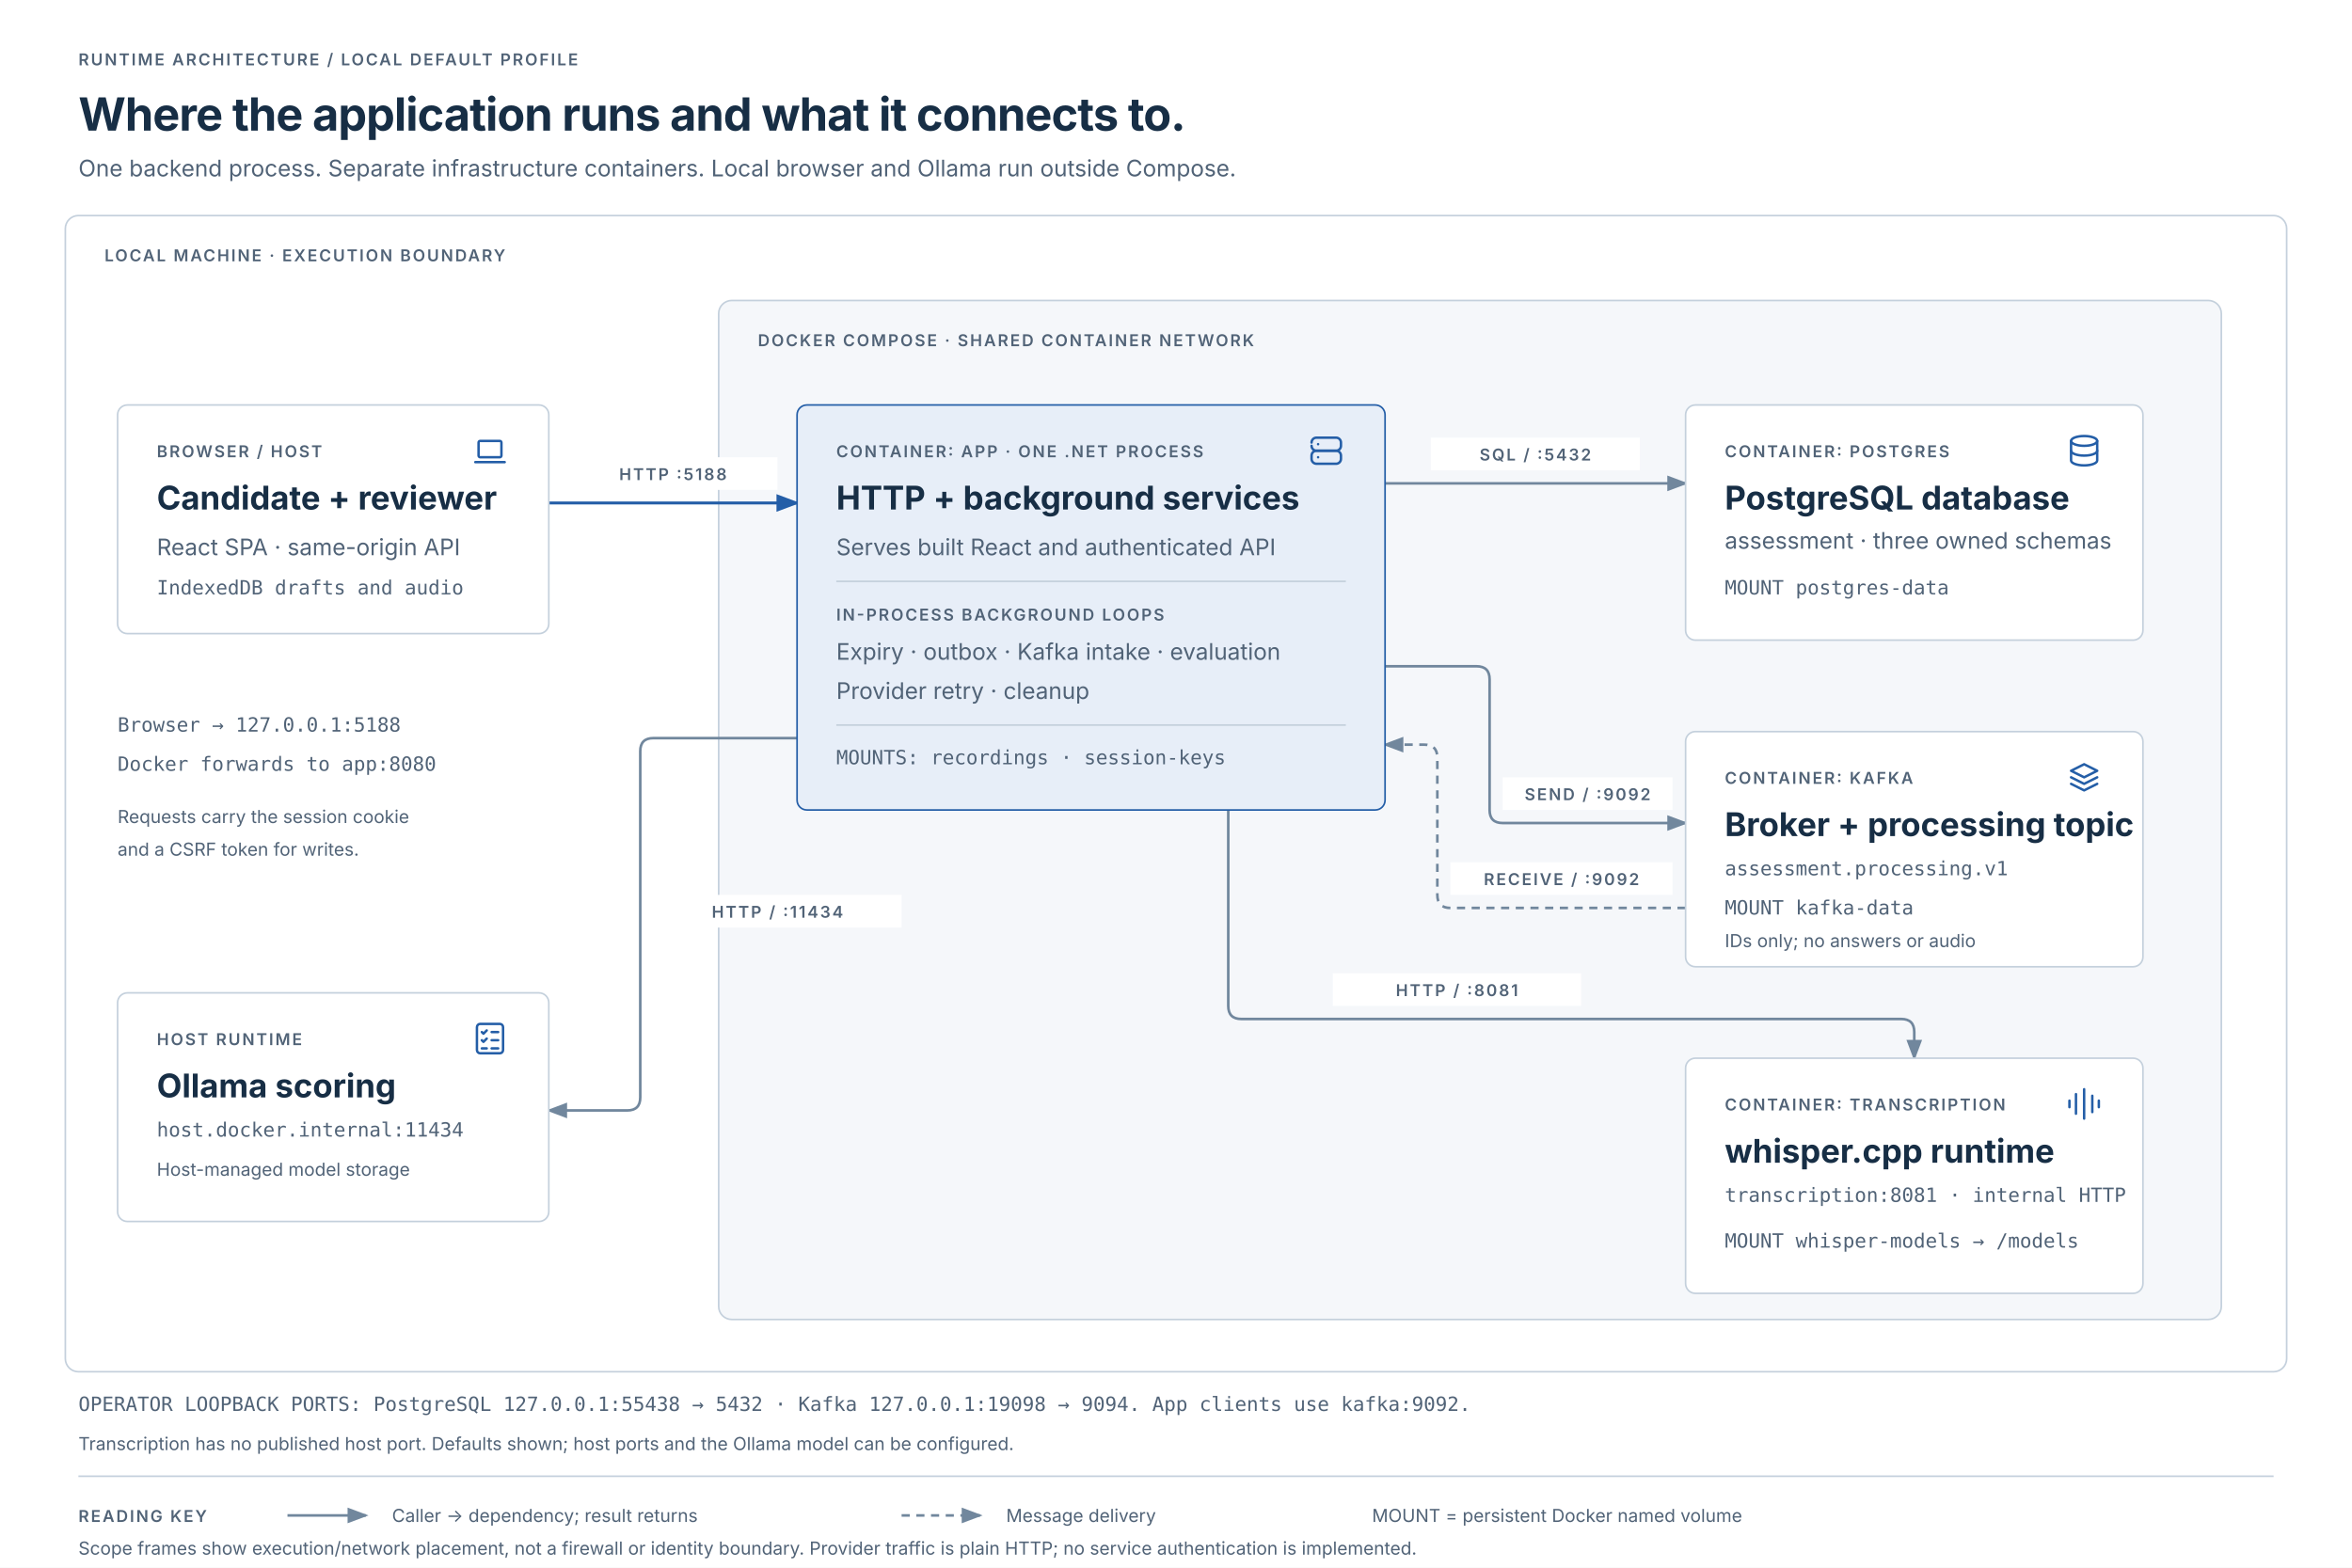
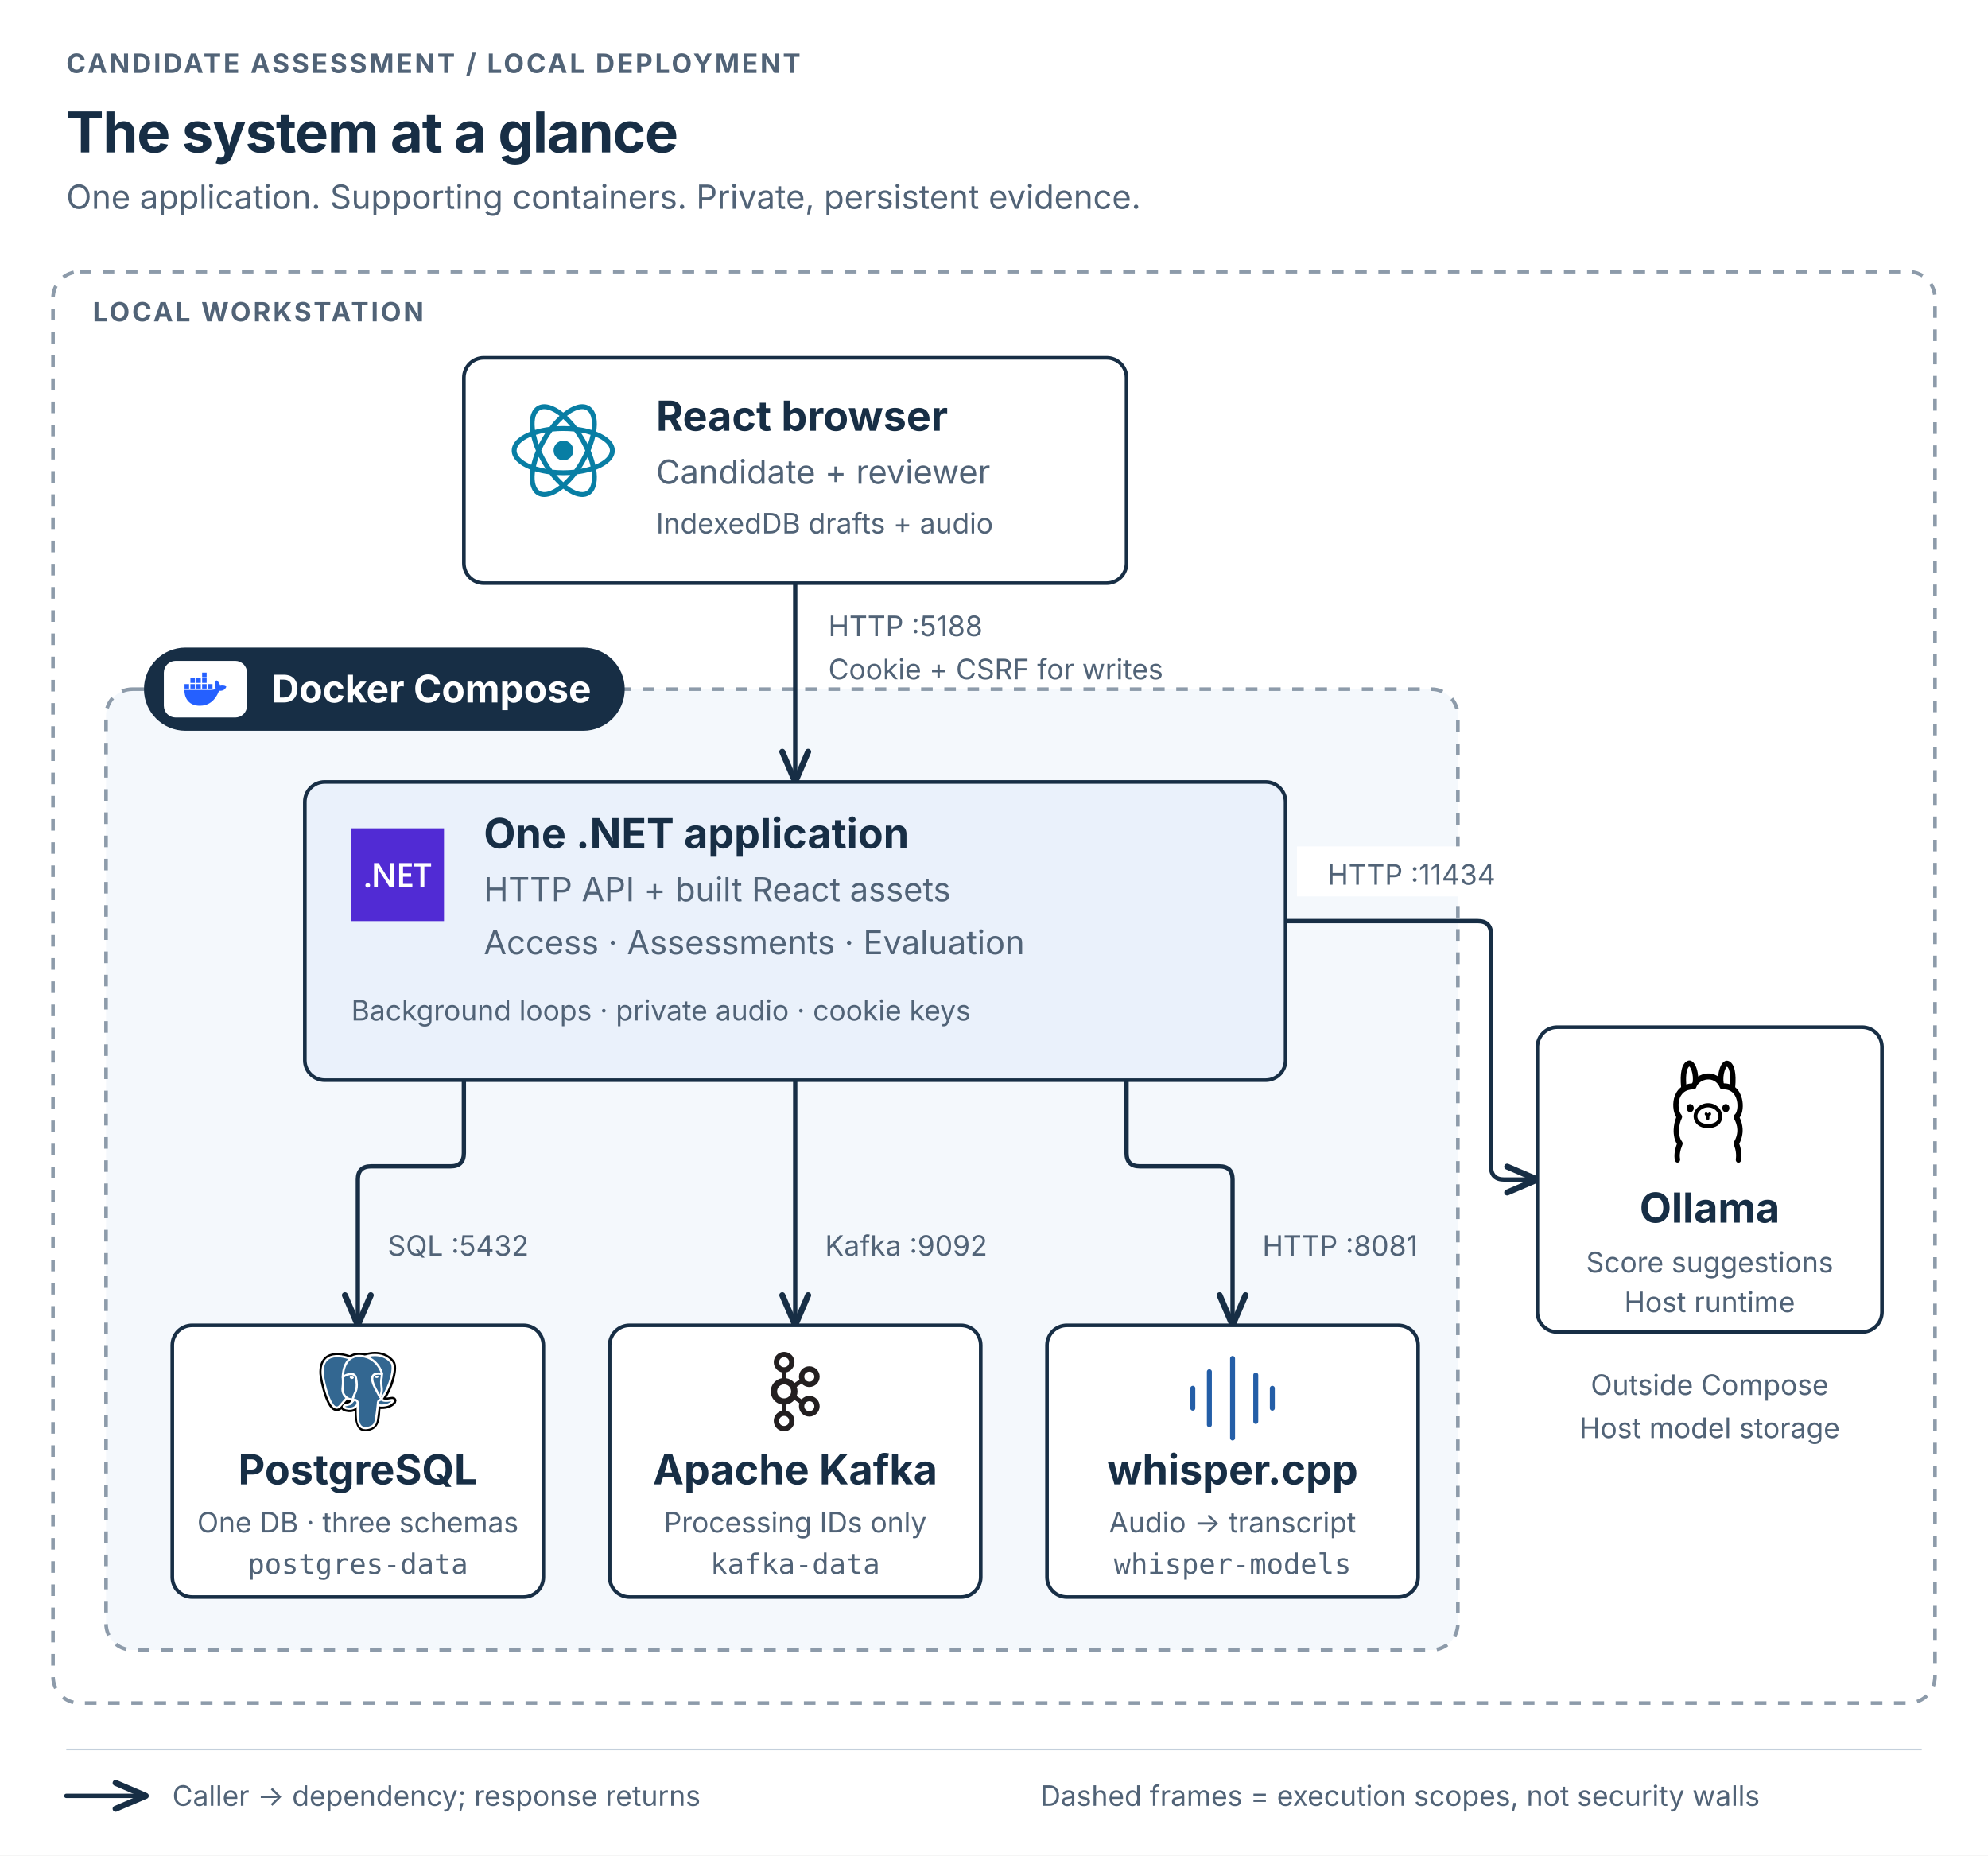
- <svg xmlns="http://www.w3.org/2000/svg" viewBox="0 0 1440 960" role="img" aria-labelledby="system-architecture-title system-architecture-desc">
+ <svg xmlns="http://www.w3.org/2000/svg" viewBox="0 0 1200 1120" role="img" aria-labelledby="system-architecture-title system-architecture-desc">
  <defs>
-     <style>
- text { font-family: -apple-system, BlinkMacSystemFont, "Segoe UI", sans-serif; fill: #172e45; }
- .title { font-size: 28px; font-weight: 650; letter-spacing: -0.5px; }
- .name { font-size: 20px; font-weight: 650; }
- .body { font-size: 14px; fill: #516377; }
- .small { font-size: 11px; fill: #516377; }
- .tag { font-size: 10px; font-weight: 600; letter-spacing: 1.1px; fill: #516377; }
- .route { fill: none; stroke: #71879d; stroke-width: 1.6; }
- .primary-route { fill: none; stroke: #245ea7; stroke-width: 1.8; }
- .async-route { fill: none; stroke: #71879d; stroke-width: 1.6; stroke-dasharray: 5 4; }
- .mono { font-family: ui-monospace, SFMono-Regular, Consolas, monospace; font-size: 12px; fill: #516377; }
- </style>
-     <marker id="arrow" markerWidth="8" markerHeight="6" refX="7" refY="3" orient="auto">
-       <path d="M0 0L8 3L0 6Z" fill="#71879d" />
+     <style>text{font-family:-apple-system,BlinkMacSystemFont,"Segoe UI",sans-serif;fill:#172e45}.title{font-size:34px;font-weight:750;letter-spacing:-.6px}.name{font-size:25px;font-weight:700}.body{font-size:20px;fill:#516377}.small{font-size:17px;fill:#516377}.tag{font-size:16px;font-weight:700;letter-spacing:1.4px;fill:#516377}.group-light{font-size:23px;font-weight:700;fill:white}.route{fill:none;stroke:#172e45;stroke-width:2.6;stroke-linecap:round;stroke-linejoin:round}.async{fill:none;stroke:#245ea7;stroke-width:2.6;stroke-linecap:round;stroke-linejoin:round;stroke-dasharray:7 5}.dependency{fill:none;stroke:#245ea7;stroke-width:2.6;stroke-linecap:round;stroke-linejoin:round}.mono{font-family:ui-monospace,SFMono-Regular,Consolas,monospace;font-size:17px;fill:#516377}</style>
+     <marker id="arrow" markerWidth="10" markerHeight="8" refX="8" refY="4" orient="auto">
+       <path d="M1 1L8 4L1 7" fill="none" stroke="#172e45" stroke-width="1.4" stroke-linecap="round" stroke-linejoin="round" />
    </marker>
-     <marker id="arrow-accent" markerWidth="8" markerHeight="6" refX="7" refY="3" orient="auto">
-       <path d="M0 0L8 3L0 6Z" fill="#245ea7" />
-     </marker>
-     <marker id="arrow-link" markerWidth="8" markerHeight="6" refX="7" refY="3" orient="auto">
-       <path d="M0 0L8 3L0 6Z" fill="#245ea7" />
-     </marker>
+     <symbol id="vendor-react" viewBox="0 0 569 512">
+       <g id="react-Page-1" stroke="none" stroke-width="1" fill="none" fill-rule="evenodd">
+         <g id="react-React-Logo-Filled-(1)" fill="#087EA4" fill-rule="nonzero">
+           <path d="M285.5,201 C255.4,201 231,225.4 231,255.5 C231,285.6 255.4,310 285.5,310 C315.6,310 340,285.6 340,255.5 C340,225.4 315.6,201 285.5,201" id="react-Path" />
+           <path d="M568.96,255.994 C568.96,213.208 529.338,175.681 466.252,150.985 C467.095,145.424 467.857,139.922 468.399,134.521 C474.622,73.042 459.809,28.669 426.71,9.554 C389.677,-11.829 337.37,3.691 284.48,46.016 C231.59,3.691 179.283,-11.829 142.25,9.554 C109.151,28.669 94.338,73.042 100.561,134.521 C101.102,139.922 101.845,145.444 102.708,151.025 C97.449,153.033 92.291,155.161 87.333,157.39 C31.011,182.709 0,217.765 0,255.994 C0,298.781 39.622,336.307 102.708,361.004 C101.845,366.565 101.102,372.067 100.561,377.468 C94.338,438.947 109.151,483.32 142.25,502.435 C153.63,508.888 166.524,512.187 179.604,511.992 C210.956,511.992 247.568,495.488 284.48,465.973 C321.372,495.488 358.004,511.992 389.396,511.992 C402.475,512.184 415.369,508.885 426.75,502.435 C459.849,483.32 474.662,438.947 468.439,377.468 C467.898,372.067 467.135,366.565 466.292,361.004 C529.378,336.347 569,298.761 569,255.994 M389.155,27.103 C397.565,26.9 405.878,28.937 413.242,33.006 C436.224,46.277 446.541,82.278 441.523,131.77 C441.182,135.143 440.78,138.557 440.299,141.99 C414.067,134.088 387.206,128.452 360.011,125.145 C343.525,103.224 325.193,82.756 305.214,63.966 C336.587,39.712 366.032,27.103 389.135,27.103 M378.356,310.206 C368.205,327.831 357.151,344.92 345.238,361.405 C325.045,363.48 304.759,364.512 284.46,364.497 C264.168,364.511 243.888,363.479 223.702,361.405 C211.821,344.919 200.8,327.83 190.684,310.206 C180.533,292.629 171.307,274.534 163.045,255.994 C171.307,237.455 180.533,219.359 190.684,201.783 C200.784,184.229 211.771,167.201 223.602,150.764 C243.825,148.638 264.146,147.579 284.48,147.592 C304.772,147.58 325.052,148.612 345.238,150.684 C357.109,167.146 368.136,184.201 378.276,201.783 C388.419,219.364 397.645,237.458 405.915,255.994 C397.645,274.53 388.419,292.625 378.276,310.206 M419.725,290.127 C426.095,307.504 431.325,325.277 435.381,343.335 C417.78,348.824 399.837,353.15 381.668,356.285 C388.573,345.871 395.264,335.036 401.74,323.778 C408.143,312.655 414.145,301.431 419.805,290.208 M246.363,390.378 C258.848,391.141 271.594,391.583 284.5,391.583 C297.406,391.583 310.232,391.141 322.737,390.378 C310.881,404.583 298.108,417.998 284.5,430.534 C270.922,418 258.182,404.585 246.363,390.378 Z M187.312,356.245 C169.137,353.124 151.188,348.811 133.579,343.335 C137.619,325.306 142.828,307.559 149.175,290.208 C154.755,301.431 160.736,312.655 167.24,323.778 C173.743,334.902 180.467,345.865 187.312,356.285 M149.175,221.761 C142.851,204.474 137.655,186.795 133.619,168.835 C151.184,163.352 169.086,159.013 187.211,155.844 C180.347,166.225 173.622,176.987 167.139,188.21 C160.656,199.434 154.735,210.517 149.074,221.761 M322.617,121.591 C310.132,120.828 297.386,120.386 284.38,120.386 C271.48,120.386 258.768,120.788 246.243,121.591 C258.061,107.384 270.801,93.969 284.38,81.434 C297.992,93.966 310.766,107.38 322.617,121.591 Z M401.7,188.21 C395.197,176.94 388.473,166.097 381.528,155.684 C399.744,158.819 417.734,163.152 435.381,168.654 C431.332,186.681 426.122,204.427 419.785,221.781 C414.205,210.557 408.204,199.334 401.72,188.23 M127.517,131.79 C122.439,82.318 132.816,46.297 155.779,33.026 C163.145,28.963 171.456,26.926 179.865,27.123 C202.968,27.123 232.413,39.732 263.786,63.986 C243.794,82.79 225.448,103.271 208.949,125.205 C181.762,128.528 154.904,134.143 128.661,141.99 C128.2,138.557 127.778,135.164 127.457,131.79 M98.453,182.106 C101.544,180.768 104.695,179.429 107.907,178.091 C114.221,204.736 122.782,230.797 133.499,255.994 C122.762,281.241 114.193,307.357 107.887,334.059 C56.743,313.077 27.097,284.004 27.097,255.994 C27.097,229.451 53.191,202.526 98.453,182.106 Z M155.779,478.963 C132.816,465.691 122.439,429.671 127.517,380.198 C127.838,376.825 128.26,373.432 128.721,369.978 C154.954,377.879 181.815,383.514 209.009,386.824 C225.5,408.753 243.832,429.233 263.806,448.043 C220.069,481.834 180.106,492.978 155.839,478.963 M441.503,380.198 C446.521,429.691 436.204,465.691 413.221,478.963 C388.975,493.018 348.991,481.834 305.274,448.043 C325.241,429.233 343.567,408.752 360.051,386.824 C387.246,383.517 414.107,377.881 440.339,369.978 C440.82,373.432 441.222,376.825 441.563,380.198 M461.193,334.018 C454.869,307.333 446.294,281.231 435.562,255.994 C446.29,230.744 454.858,204.629 461.173,177.93 C512.216,198.912 541.943,227.985 541.943,255.994 C541.943,284.004 512.297,313.077 461.153,334.059" id="react-Shape" />
+         </g>
+       </g>
+     </symbol>
+     <symbol id="vendor-dotnet" viewBox="0 0 456 456">
+       <rect width="456" height="456" fill="#512BD4" />
+       <path d="M81.274 291.333C78.05 291.333 75.309 290.259 73.052 288.11C70.795 285.906 69.666 283.289 69.666 280.259C69.666 277.173 70.795 274.529 73.052 272.325C75.309 270.121 78.05 269.019 81.274 269.019C84.552 269.019 87.319 270.121 89.576 272.325C91.887 274.529 93.042 277.173 93.042 280.259C93.042 283.289 91.887 285.906 89.576 288.11C87.319 290.259 84.552 291.333 81.274 291.333Z" fill="white" />
+       <path d="M210.167 289.515H189.209L133.994 202.406C132.597 200.202 131.441 197.915 130.528 195.546H130.044C130.474 198.081 130.689 203.508 130.689 211.827V289.515H112.149V171H134.477L187.839 256.043C190.096 259.57 191.547 261.994 192.192 263.316H192.514C191.977 260.176 191.708 254.859 191.708 247.365V171H210.167V289.515Z" fill="white" />
+       <path d="M300.449 289.515H235.561V171H297.87V187.695H254.746V221.249H294.485V237.861H254.746V272.903H300.449V289.515Z" fill="white" />
+       <path d="M392.667 187.695H359.457V289.515H340.272V187.695H307.143V171H392.667V187.695Z" fill="white" />
+     </symbol>
+     <symbol id="vendor-docker" viewBox="0 0 340 268">
+       <defs>
+         <style>
+       .st0 {
+         fill: none;
+       }
+ 
+       .st1 {
+         fill: #2560ff;
+       }
+ 
+       .st2 {
+         clip-path: url(#clippath);
+       }
+     </style>
+         <clipPath id="docker-clippath">
+           <rect class="st0" width="339.5" height="268" />
+         </clipPath>
+       </defs>
+       <g class="st2">
+         <path class="st1" d="M334,110.1c-8.3-5.6-30.2-8-46.1-3.7-.9-15.8-9-29.2-24-40.8l-5.5-3.7-3.7,5.6c-7.2,11-10.3,25.7-9.2,39,.8,8.2,3.7,17.4,9.2,24.1-20.7,12-39.8,9.3-124.3,9.3H0c-.4,19.1,2.7,55.8,26,85.6,2.6,3.3,5.4,6.5,8.5,9.6,19,19,47.6,32.9,90.5,33,65.4,0,121.4-35.3,155.5-120.8,11.2.2,40.8,2,55.3-26,.4-.5,3.7-7.4,3.7-7.4l-5.5-3.7h0ZM85.2,92.7h-36.7v36.7h36.7v-36.7ZM132.6,92.7h-36.7v36.7h36.7v-36.7ZM179.9,92.7h-36.7v36.7h36.7v-36.7ZM227.3,92.7h-36.7v36.7h36.7v-36.7ZM37.8,92.7H1.1v36.7h36.7v-36.7ZM85.2,46.3h-36.7v36.7h36.7v-36.7ZM132.6,46.3h-36.7v36.7h36.7v-36.7ZM179.9,46.3h-36.7v36.7h36.7v-36.7ZM179.9,0h-36.7v36.7h36.7V0Z" />
+       </g>
+     </symbol>
+     <symbol id="vendor-postgres" viewBox="0 0 432.071 445.383">
+       <g id="postgres-orginal" style="fill-rule:nonzero;clip-rule:nonzero;stroke:#000000;stroke-miterlimit:4;">
+ 	</g>
+       <g id="postgres-Layer_x0020_3" style="fill-rule:nonzero;clip-rule:nonzero;fill:none;stroke:#FFFFFF;stroke-width:12.465;stroke-linecap:round;stroke-linejoin:round;stroke-miterlimit:4;">
+         <path style="fill:#000000;stroke:#000000;stroke-width:37.395;stroke-linecap:butt;stroke-linejoin:miter;" d="M323.205,324.227c2.833-23.601,1.984-27.062,19.563-23.239l4.463,0.392c13.517,0.615,31.199-2.174,41.587-7c22.362-10.376,35.622-27.7,13.572-23.148c-50.297,10.376-53.755-6.655-53.755-6.655c53.111-78.803,75.313-178.836,56.149-203.322    C352.514-5.534,262.036,26.049,260.522,26.869l-0.482,0.089c-9.938-2.062-21.06-3.294-33.554-3.496c-22.761-0.374-40.032,5.967-53.133,15.904c0,0-161.408-66.498-153.899,83.628c1.597,31.936,45.777,241.655,98.47,178.31    c19.259-23.163,37.871-42.748,37.871-42.748c9.242,6.14,20.307,9.272,31.912,8.147l0.897-0.765c-0.281,2.876-0.157,5.689,0.359,9.019c-13.572,15.167-9.584,17.83-36.723,23.416c-27.457,5.659-11.326,15.734-0.797,18.367c12.768,3.193,42.305,7.716,62.268-20.224    l-0.795,3.188c5.325,4.26,4.965,30.619,5.72,49.452c0.756,18.834,2.017,36.409,5.856,46.771c3.839,10.36,8.369,37.05,44.036,29.406c29.809-6.388,52.6-15.582,54.677-101.107" />
+         <path style="fill:#336791;stroke:none;" d="M402.395,271.23c-50.302,10.376-53.76-6.655-53.76-6.655c53.111-78.808,75.313-178.843,56.153-203.326c-52.27-66.785-142.752-35.2-144.262-34.38l-0.486,0.087c-9.938-2.063-21.06-3.292-33.56-3.496c-22.761-0.373-40.026,5.967-53.127,15.902    c0,0-161.411-66.495-153.904,83.63c1.597,31.938,45.776,241.657,98.471,178.312c19.26-23.163,37.869-42.748,37.869-42.748c9.243,6.14,20.308,9.272,31.908,8.147l0.901-0.765c-0.28,2.876-0.152,5.689,0.361,9.019c-13.575,15.167-9.586,17.83-36.723,23.416    c-27.459,5.659-11.328,15.734-0.796,18.367c12.768,3.193,42.307,7.716,62.266-20.224l-0.796,3.188c5.319,4.26,9.054,27.711,8.428,48.969c-0.626,21.259-1.044,35.854,3.147,47.254c4.191,11.4,8.368,37.05,44.042,29.406c29.809-6.388,45.256-22.942,47.405-50.555    c1.525-19.631,4.976-16.729,5.194-34.28l2.768-8.309c3.192-26.611,0.507-35.196,18.872-31.203l4.463,0.392c13.517,0.615,31.208-2.174,41.591-7c22.358-10.376,35.618-27.7,13.573-23.148z" />
+         <path d="M215.866,286.484c-1.385,49.516,0.348,99.377,5.193,111.495c4.848,12.118,15.223,35.688,50.9,28.045c29.806-6.39,40.651-18.756,45.357-46.051c3.466-20.082,10.148-75.854,11.005-87.281" />
+         <path d="M173.104,38.256c0,0-161.521-66.016-154.012,84.109c1.597,31.938,45.779,241.664,98.473,178.316c19.256-23.166,36.671-41.335,36.671-41.335" />
+         <path d="M260.349,26.207c-5.591,1.753,89.848-34.889,144.087,34.417c19.159,24.484-3.043,124.519-56.153,203.329" />
+         <path style="stroke-linejoin:bevel;" d="M348.282,263.953c0,0,3.461,17.036,53.764,6.653c22.04-4.552,8.776,12.774-13.577,23.155c-18.345,8.514-59.474,10.696-60.146-1.069c-1.729-30.355,21.647-21.133,19.96-28.739c-1.525-6.85-11.979-13.573-18.894-30.338    c-6.037-14.633-82.796-126.849,21.287-110.183c3.813-0.789-27.146-99.002-124.553-100.599c-97.385-1.597-94.19,119.762-94.19,119.762" />
+         <path d="M188.604,274.334c-13.577,15.166-9.584,17.829-36.723,23.417c-27.459,5.66-11.326,15.733-0.797,18.365c12.768,3.195,42.307,7.718,62.266-20.229c6.078-8.509-0.036-22.086-8.385-25.547c-4.034-1.671-9.428-3.765-16.361,3.994z" />
+         <path d="M187.715,274.069c-1.368-8.917,2.93-19.528,7.536-31.942c6.922-18.626,22.893-37.255,10.117-96.339c-9.523-44.029-73.396-9.163-73.436-3.193c-0.039,5.968,2.889,30.26-1.067,58.548c-5.162,36.913,23.488,68.132,56.479,64.938" />
+         <path style="fill:#FFFFFF;stroke-width:4.155;stroke-linecap:butt;stroke-linejoin:miter;" d="M172.517,141.7c-0.288,2.039,3.733,7.48,8.976,8.207c5.234,0.73,9.714-3.522,9.998-5.559c0.284-2.039-3.732-4.285-8.977-5.015c-5.237-0.731-9.719,0.333-9.996,2.367z" />
+         <path style="fill:#FFFFFF;stroke-width:2.078;stroke-linecap:butt;stroke-linejoin:miter;" d="M331.941,137.543c0.284,2.039-3.732,7.48-8.976,8.207c-5.238,0.73-9.718-3.522-10.005-5.559c-0.277-2.039,3.74-4.285,8.979-5.015c5.239-0.73,9.718,0.333,10.002,2.368z" />
+         <path d="M350.676,123.432c0.863,15.994-3.445,26.888-3.988,43.914c-0.804,24.748,11.799,53.074-7.191,81.435" />
+         <path style="stroke-width:3;" d="M0,60.232" />
+       </g>
+     </symbol>
+     <symbol id="vendor-kafka" viewBox="0 0 256 416">
+       <path d="M201.816 230.216c-16.186 0-30.697 7.171-40.634 18.461l-25.463-18.026c2.703-7.442 4.255-15.433 4.255-23.797 0-8.219-1.498-16.076-4.112-23.408l25.406-17.835c9.936 11.233 24.409 18.365 40.548 18.365 29.875 0 54.184-24.305 54.184-54.184 0-29.879-24.309-54.184-54.184-54.184-29.875 0-54.184 24.305-54.184 54.184 0 5.348.808 10.505 2.258 15.389l-25.423 17.844c-10.62-13.175-25.911-22.374-43.333-25.182v-30.64c24.544-5.155 43.037-26.962 43.037-53.019C124.171 24.305 99.862 0 69.987 0 40.112 0 15.803 24.305 15.803 54.184c0 25.708 18.014 47.246 42.067 52.769v31.038C25.044 143.753 0 172.401 0 206.854c0 34.621 25.292 63.374 58.355 68.94v32.774c-24.299 5.341-42.552 27.011-42.552 52.894 0 29.879 24.309 54.184 54.184 54.184 29.875 0 54.184-24.305 54.184-54.184 0-25.883-18.253-47.553-42.552-52.894v-32.775a69.965 69.965 0 0 0 42.6-24.776l25.633 18.143c-1.423 4.84-2.22 9.946-2.22 15.24 0 29.879 24.309 54.184 54.184 54.184 29.875 0 54.184-24.305 54.184-54.184 0-29.879-24.309-54.184-54.184-54.184zm0-126.695c14.487 0 26.27 11.788 26.27 26.271s-11.783 26.27-26.27 26.27-26.27-11.787-26.27-26.27c0-14.483 11.783-26.271 26.27-26.271zm-158.1-49.337c0-14.483 11.784-26.27 26.271-26.27s26.27 11.787 26.27 26.27c0 14.483-11.783 26.27-26.27 26.27s-26.271-11.787-26.271-26.27zm52.541 307.278c0 14.483-11.783 26.27-26.27 26.27s-26.271-11.787-26.271-26.27c0-14.483 11.784-26.27 26.271-26.27s26.27 11.787 26.27 26.27zm-26.272-117.97c-20.205 0-36.642-16.434-36.642-36.638 0-20.205 16.437-36.642 36.642-36.642 20.204 0 36.641 16.437 36.641 36.642 0 20.204-16.437 36.638-36.641 36.638zm131.831 67.179c-14.487 0-26.27-11.788-26.27-26.271s11.783-26.27 26.27-26.27 26.27 11.787 26.27 26.27c0 14.483-11.783 26.271-26.27 26.271z" style="fill:#231f20" />
+     </symbol>
+     <symbol id="vendor-ollama" viewBox="0 0 17 25">
+       <path fill-rule="evenodd" clip-rule="evenodd" d="M4.405 0.102C4.621 0.199 4.816 0.358 4.993 0.568C5.288 0.916 5.537 1.413 5.727 2.003C5.918 2.596 6.042 3.253 6.089 3.912C6.719 3.507 7.418 3.261 8.138 3.19L8.189 3.185C9.059 3.105 9.919 3.284 10.669 3.724C10.77 3.784 10.869 3.849 10.966 3.917C11.016 3.27 11.138 2.628 11.326 2.049C11.516 1.458 11.765 0.961 12.059 0.612C12.223 0.41 12.425 0.251 12.648 0.146C12.905 0.033 13.178 0.012 13.444 0.099C13.845 0.228 14.189 0.517 14.46 0.936C14.708 1.319 14.894 1.81 15.021 2.399C15.251 3.46 15.291 4.857 15.136 6.541L15.189 6.586L15.215 6.608C15.972 7.262 16.499 8.195 16.778 9.278C17.213 10.968 16.994 12.863 16.244 13.924L16.226 13.947L16.228 13.951C16.645 14.817 16.898 15.731 16.952 16.678L16.954 16.712C17.018 17.922 16.754 19.14 16.14 20.337L16.133 20.348L16.143 20.376C16.615 21.69 16.763 23.014 16.581 24.337L16.575 24.381C16.547 24.574 16.453 24.747 16.312 24.861C16.172 24.975 15.998 25.022 15.828 24.99C15.744 24.975 15.663 24.942 15.59 24.891C15.518 24.841 15.454 24.774 15.404 24.696C15.354 24.618 15.318 24.529 15.298 24.435C15.278 24.341 15.275 24.243 15.288 24.147C15.455 22.973 15.298 21.796 14.808 20.598C14.762 20.487 14.742 20.364 14.749 20.242C14.756 20.119 14.79 20.001 14.848 19.897L14.852 19.89C15.456 18.84 15.706 17.811 15.652 16.8C15.606 15.914 15.327 15.045 14.852 14.217C14.76 14.056 14.727 13.86 14.761 13.671C14.794 13.483 14.892 13.317 15.032 13.21L15.041 13.203C15.284 13.022 15.508 12.561 15.621 11.93C15.746 11.185 15.713 10.416 15.526 9.687C15.321 8.892 14.946 8.228 14.421 7.775C13.826 7.259 13.038 7.01 12.041 7.082C11.911 7.091 11.781 7.056 11.668 6.981C11.556 6.906 11.465 6.794 11.409 6.66C11.095 5.904 10.637 5.363 10.066 5.028C9.518 4.717 8.904 4.587 8.294 4.651C7.049 4.763 5.951 5.561 5.624 6.567C5.578 6.708 5.495 6.83 5.386 6.917C5.277 7.003 5.147 7.049 5.014 7.05C3.947 7.052 3.121 7.336 2.517 7.849C1.995 8.292 1.639 8.911 1.451 9.653C1.281 10.351 1.258 11.086 1.383 11.796C1.495 12.43 1.714 12.955 1.965 13.238L1.973 13.246C2.185 13.481 2.23 13.848 2.082 14.138C1.722 14.845 1.453 15.898 1.409 16.911C1.359 18.068 1.595 19.072 2.128 19.793L2.144 19.814C2.225 19.921 2.276 20.051 2.293 20.191C2.31 20.329 2.291 20.471 2.239 20.598C1.663 22.003 1.486 23.157 1.677 24.067C1.711 24.256 1.68 24.452 1.588 24.615C1.497 24.778 1.353 24.893 1.188 24.937C1.022 24.982 0.848 24.951 0.703 24.851C0.557 24.752 0.451 24.592 0.408 24.405C0.165 23.248 0.33 21.923 0.881 20.43L0.895 20.39L0.887 20.377C0.616 19.922 0.414 19.419 0.289 18.889L0.284 18.868C0.132 18.206 0.073 17.522 0.107 16.839C0.151 15.805 0.385 14.746 0.729 13.896L0.741 13.867L0.739 13.864C0.446 13.389 0.229 12.781 0.109 12.109L0.104 12.081C-0.061 11.143 -0.029 10.174 0.197 9.252C0.459 8.212 0.974 7.319 1.733 6.674C1.793 6.622 1.856 6.571 1.919 6.524C1.76 4.827 1.8 3.421 2.031 2.353C2.158 1.765 2.345 1.274 2.593 0.891C2.863 0.473 3.207 0.184 3.608 0.053C3.874 -0.033 4.148 -0.013 4.405 0.102ZM8.521 10.431C9.457 10.431 10.321 10.787 10.967 11.403C11.597 12.002 11.972 12.806 11.972 13.608C11.972 14.617 11.566 15.403 10.839 15.905C10.219 16.331 9.388 16.538 8.436 16.538C7.427 16.538 6.565 16.244 5.943 15.704C5.326 15.17 4.98 14.42 4.98 13.608C4.98 12.804 5.378 11.997 6.036 11.396C6.704 10.786 7.586 10.431 8.521 10.431ZM8.521 11.45C7.827 11.443 7.152 11.703 6.605 12.188C6.144 12.609 5.883 13.137 5.883 13.609C5.883 14.095 6.093 14.551 6.493 14.897C6.948 15.292 7.617 15.52 8.436 15.52C9.235 15.52 9.909 15.353 10.368 15.036C10.831 14.718 11.068 14.256 11.068 13.608C11.068 13.127 10.822 12.596 10.385 12.18C9.901 11.72 9.245 11.45 8.521 11.45ZM9.183 12.825L9.187 12.829C9.307 13.001 9.282 13.25 9.131 13.386L8.839 13.647V14.154C8.839 14.267 8.799 14.375 8.728 14.454C8.658 14.534 8.562 14.578 8.463 14.578C8.364 14.578 8.269 14.534 8.198 14.454C8.128 14.375 8.088 14.267 8.087 14.154V13.631L7.816 13.384C7.78 13.351 7.751 13.311 7.729 13.265C7.707 13.22 7.693 13.169 7.688 13.118C7.683 13.066 7.688 13.014 7.701 12.964C7.714 12.914 7.735 12.867 7.764 12.827C7.823 12.745 7.908 12.693 8.001 12.682C8.093 12.672 8.186 12.703 8.258 12.769L8.473 12.964L8.693 12.767C8.765 12.702 8.857 12.672 8.949 12.682C9.04 12.693 9.124 12.744 9.183 12.825ZM4.143 10.644C4.621 10.644 5.01 11.087 5.01 11.634C5.01 11.896 4.919 12.147 4.756 12.333C4.594 12.518 4.373 12.623 4.142 12.623C3.912 12.623 3.691 12.518 3.529 12.333C3.366 12.147 3.275 11.896 3.275 11.635C3.275 11.373 3.366 11.121 3.528 10.935C3.691 10.75 3.913 10.645 4.143 10.644ZM12.849 10.644C13.329 10.644 13.717 11.087 13.717 11.634C13.717 11.896 13.626 12.147 13.463 12.333C13.301 12.518 13.08 12.623 12.849 12.623C12.619 12.623 12.399 12.518 12.236 12.333C12.073 12.147 11.982 11.896 11.982 11.635C11.982 11.373 12.073 11.121 12.235 10.935C12.398 10.75 12.619 10.645 12.849 10.644ZM3.94 1.477L3.937 1.479C3.821 1.537 3.722 1.63 3.652 1.75L3.647 1.757C3.509 1.971 3.389 2.287 3.299 2.702C3.129 3.488 3.083 4.555 3.175 5.863C3.605 5.718 4.074 5.627 4.579 5.594L4.589 5.593L4.608 5.554C4.654 5.461 4.703 5.371 4.756 5.283C4.879 4.407 4.778 3.36 4.503 2.505C4.369 2.092 4.206 1.767 4.05 1.582C4.018 1.543 3.982 1.509 3.943 1.479L3.94 1.477ZM13.114 1.523L13.112 1.524C13.073 1.553 13.037 1.587 13.005 1.626C12.849 1.811 12.685 2.137 12.552 2.551C12.262 3.453 12.165 4.569 12.322 5.474L12.38 5.584L12.388 5.6H12.418C12.915 5.6 13.408 5.681 13.884 5.841C13.97 4.563 13.922 3.519 13.756 2.747C13.666 2.333 13.546 2.017 13.407 1.802L13.403 1.795C13.333 1.675 13.234 1.581 13.118 1.524L13.114 1.523Z" fill="black" />
+     </symbol>
  </defs>
-   <rect width="1440" height="960" fill="#fff" />
-   <text x="48" y="40" class="tag">RUNTIME ARCHITECTURE / LOCAL DEFAULT PROFILE</text>
-   <text x="48" y="80" class="title">Where the application runs and what it connects to.</text>
-   <text x="48" y="108" class="body">One backend process. Separate infrastructure containers. Local browser and Ollama run outside Compose.</text>
-   <rect x="40" y="132" width="1360" height="708" rx="8" fill="#fff" stroke="#c4d0dc" />
-   <text x="64" y="160" class="tag">LOCAL MACHINE · EXECUTION BOUNDARY</text>
-   <rect x="440" y="184" width="920" height="624" rx="8" fill="#f5f7fa" stroke="#c4d0dc" />
-   <text x="464" y="212" class="tag">DOCKER COMPOSE · SHARED CONTAINER NETWORK</text>
-   <path d="M336 308H488" class="primary-route" marker-end="url(#arrow-accent)" />
-   <path d="M848 296H1032" class="route" marker-end="url(#arrow)" />
-   <path d="M848 408H904Q912 408 912 416V496Q912 504 920 504H1032" class="route" marker-end="url(#arrow)" />
-   <path d="M1032 556H888Q880 556 880 548V464Q880 456 872 456H848" class="async-route" marker-end="url(#arrow)" />
-   <path d="M752 496V616Q752 624 760 624H1164Q1172 624 1172 632V648" class="route" marker-end="url(#arrow)" />
-   <path d="M488 452H400Q392 452 392 460V672Q392 680 384 680H336" class="route" marker-end="url(#arrow)" />
-   <rect x="348" y="280" width="128" height="20" rx="0" fill="#fff" stroke="none" />
-   <text x="412.0" y="294" class="tag" text-anchor="middle">HTTP :5188</text>
-   <rect x="876" y="268" width="128" height="20" rx="0" fill="#fff" stroke="none" />
-   <text x="940.0" y="282" class="tag" text-anchor="middle">SQL / :5432</text>
-   <rect x="920" y="476" width="104" height="20" rx="0" fill="#fff" stroke="none" />
-   <text x="972.0" y="490" class="tag" text-anchor="middle">SEND / :9092</text>
-   <rect x="888" y="528" width="136" height="20" rx="0" fill="#fff" stroke="none" />
-   <text x="956.0" y="542" class="tag" text-anchor="middle">RECEIVE / :9092</text>
-   <rect x="816" y="596" width="152" height="20" rx="0" fill="#fff" stroke="none" />
-   <text x="892.0" y="610" class="tag" text-anchor="middle">HTTP / :8081</text>
-   <rect x="400" y="548" width="152" height="20" rx="0" fill="#fff" stroke="none" />
-   <text x="476.0" y="562" class="tag" text-anchor="middle">HTTP / :11434</text>
-   <rect x="72" y="248" width="264" height="140" rx="6" fill="#fff" stroke="#c4d0dc" />
-   <g data-icon="laptop" aria-hidden="true" transform="translate(288 264)" fill="none" stroke="#245ea7" stroke-width="1.5" stroke-linecap="round" stroke-linejoin="round">
-     <path d="M3 19l18 0" />
-     <path d="M5 7a1 1 0 0 1 1 -1h12a1 1 0 0 1 1 1v8a1 1 0 0 1 -1 1h-12a1 1 0 0 1 -1 -1l0 -8" />
+   <rect width="1200" height="1120" fill="#fff" />
+   <text x="40" y="44" class="tag" text-anchor="start">CANDIDATE ASSESSMENT / LOCAL DEPLOYMENT</text>
+   <text x="40" y="92" class="title" text-anchor="start">The system at a glance</text>
+   <text x="40" y="126" class="body" text-anchor="start">One application. Supporting containers. Private, persistent evidence.</text>
+   <rect x="32" y="164" width="1136" height="864" rx="16" fill="#fff" stroke="#8d9baa" stroke-width="2.2" stroke-dasharray="7 7" />
+   <text x="56" y="194" class="tag" text-anchor="start">LOCAL WORKSTATION</text>
+   <rect x="64" y="416" width="816" height="580" rx="16" fill="#f4f8fc" stroke="#8d9baa" stroke-width="2.2" stroke-dasharray="7 7" />
+   <rect x="88" y="392" width="288" height="48" rx="24" fill="#172e45" stroke="#172e45" stroke-width="2.2" />
+   <rect x="100" y="400" width="48" height="32" rx="6" fill="#fff" stroke="#fff" stroke-width="2.2" />
+   <use href="#vendor-docker" x="108" y="406" width="32" height="20" aria-hidden="true" />
+   <text x="164" y="424" class="group-light" text-anchor="start">Docker Compose</text>
+   <path d="M480 352V472" class="route" marker-end="url(#arrow)" />
+   <path d="M280 652V696Q280 704 272 704H224Q216 704 216 712V800" class="route" marker-end="url(#arrow)" />
+   <path d="M480 652V800" class="route" marker-end="url(#arrow)" />
+   <path d="M680 652V696Q680 704 688 704H736Q744 704 744 712V800" class="route" marker-end="url(#arrow)" />
+   <path d="M776 556H892Q900 556 900 564V704Q900 712 908 712H928" class="route" marker-end="url(#arrow)" />
+   <text x="500" y="384" class="small" text-anchor="start">HTTP :5188</text>
+   <text x="500" y="410" class="small" text-anchor="start">Cookie + CSRF for writes</text>
+   <text x="234" y="758" class="small" text-anchor="start">SQL :5432</text>
+   <text x="498" y="758" class="small" text-anchor="start">Kafka :9092</text>
+   <text x="762" y="758" class="small" text-anchor="start">HTTP :8081</text>
+   <rect x="784" y="512" width="136" height="28" rx="0" fill="#fff" stroke="#fff" stroke-width="2.2" />
+   <text x="852" y="534" class="small" text-anchor="middle">HTTP :11434</text>
+   <rect x="280" y="216" width="400" height="136" rx="12" fill="#fff" stroke="#172e45" stroke-width="2.2" />
+   <use href="#vendor-react" x="308" y="244" width="64" height="56" aria-hidden="true" />
+   <text x="396" y="260" class="name" text-anchor="start">React browser</text>
+   <text x="396" y="292" class="body" text-anchor="start">Candidate + reviewer</text>
+   <text x="396" y="322" class="small" text-anchor="start">IndexedDB drafts + audio</text>
+   <rect x="184" y="472" width="592" height="180" rx="12" fill="#eaf1fb" stroke="#172e45" stroke-width="2.2" />
+   <use href="#vendor-dotnet" x="212" y="500" width="56" height="56" aria-hidden="true" />
+   <text x="292" y="512" class="name" text-anchor="start">One .NET application</text>
+   <text x="292" y="544" class="body" text-anchor="start">HTTP API + built React assets</text>
+   <text x="292" y="576" class="body" text-anchor="start">Access · Assessments · Evaluation</text>
+   <text x="212" y="616" class="small" text-anchor="start">Background loops · private audio · cookie keys</text>
+   <rect x="104" y="800" width="224" height="164" rx="12" fill="#fff" stroke="#172e45" stroke-width="2.2" />
+   <use href="#vendor-postgres" x="192" y="816" width="48" height="48" aria-hidden="true" />
+   <text x="216" y="896" class="name" text-anchor="middle">PostgreSQL</text>
+   <text x="216" y="925" class="small" text-anchor="middle">One DB · three schemas</text>
+   <text x="216" y="950" class="mono" text-anchor="middle">postgres-data</text>
+   <rect x="368" y="800" width="224" height="164" rx="12" fill="#fff" stroke="#172e45" stroke-width="2.2" />
+   <a href="https://kafka.apache.org/" aria-label="Apache Kafka project">
+     <use href="#vendor-kafka" x="456" y="816" width="48" height="48" aria-hidden="true" />
+   </a>
+   <text x="480" y="896" class="name" text-anchor="middle">Apache Kafka</text>
+   <text x="480" y="925" class="small" text-anchor="middle">Processing IDs only</text>
+   <text x="480" y="950" class="mono" text-anchor="middle">kafka-data</text>
+   <rect x="632" y="800" width="224" height="164" rx="12" fill="#fff" stroke="#172e45" stroke-width="2.2" />
+   <g aria-hidden="true" transform="translate(720 820)" stroke="#245ea7" fill="none" stroke-width="3" stroke-linecap="round">
+     <path d="M0 18V30M10 8V40M24 0V48M38 10V38M48 18V30" />
  </g>
-   <text x="96" y="280" class="tag">BROWSER / HOST</text>
-   <text x="96" y="312" class="name">Candidate + reviewer</text>
-   <text x="96" y="340" class="body">React SPA · same-origin API</text>
-   <text x="96" y="364" class="mono">IndexedDB drafts and audio</text>
-   <rect x="488" y="248" width="360" height="248" rx="6" fill="#e7eef8" stroke="#245ea7" />
-   <g data-icon="server" aria-hidden="true" transform="translate(800 264)" fill="none" stroke="#245ea7" stroke-width="1.5" stroke-linecap="round" stroke-linejoin="round">
-     <path d="M3 7a3 3 0 0 1 3 -3h12a3 3 0 0 1 3 3v2a3 3 0 0 1 -3 3h-12a3 3 0 0 1 -3 -3" />
-     <path d="M3 15a3 3 0 0 1 3 -3h12a3 3 0 0 1 3 3v2a3 3 0 0 1 -3 3h-12a3 3 0 0 1 -3 -3l0 -2" />
-     <path d="M7 8l0 .01" />
-     <path d="M7 16l0 .01" />
-   </g>
-   <text x="512" y="280" class="tag">CONTAINER: APP · ONE .NET PROCESS</text>
-   <text x="512" y="312" class="name">HTTP + background services</text>
-   <text x="512" y="340" class="body">Serves built React and authenticated API</text>
-   <line x1="512" y1="356" x2="824" y2="356" stroke="#c4d0dc" />
-   <text x="512" y="380" class="tag">IN-PROCESS BACKGROUND LOOPS</text>
-   <text x="512" y="404" class="body">Expiry · outbox · Kafka intake · evaluation</text>
-   <text x="512" y="428" class="body">Provider retry · cleanup</text>
-   <line x1="512" y1="444" x2="824" y2="444" stroke="#c4d0dc" />
-   <text x="512" y="468" class="mono">MOUNTS: recordings · session-keys</text>
-   <rect x="1032" y="248" width="280" height="144" rx="6" fill="#fff" stroke="#c4d0dc" />
-   <g data-icon="database" aria-hidden="true" transform="translate(1264 264)" fill="none" stroke="#245ea7" stroke-width="1.5" stroke-linecap="round" stroke-linejoin="round">
-     <path d="M4 6a8 3 0 1 0 16 0a8 3 0 1 0 -16 0" />
-     <path d="M4 6v6a8 3 0 0 0 16 0v-6" />
-     <path d="M4 12v6a8 3 0 0 0 16 0v-6" />
-   </g>
-   <text x="1056" y="280" class="tag">CONTAINER: POSTGRES</text>
-   <text x="1056" y="312" class="name">PostgreSQL database</text>
-   <text x="1056" y="336" class="body">assessment · three owned schemas</text>
-   <text x="1056" y="364" class="mono">MOUNT postgres-data</text>
-   <rect x="1032" y="448" width="280" height="144" rx="6" fill="#fff" stroke="#c4d0dc" />
-   <g data-icon="queue" aria-hidden="true" transform="translate(1264 464)" fill="none" stroke="#245ea7" stroke-width="1.5" stroke-linecap="round" stroke-linejoin="round">
-     <path d="M12 4l-8 4l8 4l8 -4l-8 -4" />
-     <path d="M4 12l8 4l8 -4" />
-     <path d="M4 16l8 4l8 -4" />
-   </g>
-   <text x="1056" y="480" class="tag">CONTAINER: KAFKA</text>
-   <text x="1056" y="512" class="name">Broker + processing topic</text>
-   <text x="1056" y="536" class="mono">assessment.processing.v1</text>
-   <text x="1056" y="560" class="mono">MOUNT kafka-data</text>
-   <text x="1056" y="580" class="small">IDs only; no answers or audio</text>
-   <rect x="1032" y="648" width="280" height="144" rx="6" fill="#fff" stroke="#c4d0dc" />
-   <g data-icon="waveform" aria-hidden="true" transform="translate(1264 664)" fill="none" stroke="#245ea7" stroke-width="1.5" stroke-linecap="round" stroke-linejoin="round">
-     <path d="M3 10V14M7 6V18M12 3V21M17 7V17M21 10V14" />
-   </g>
-   <text x="1056" y="680" class="tag">CONTAINER: TRANSCRIPTION</text>
-   <text x="1056" y="712" class="name">whisper.cpp runtime</text>
-   <text x="1056" y="736" class="mono">transcription:8081 · internal HTTP</text>
-   <text x="1056" y="764" class="mono">MOUNT whisper-models → /models</text>
-   <rect x="72" y="608" width="264" height="140" rx="6" fill="#fff" stroke="#c4d0dc" />
-   <g data-icon="rubric" aria-hidden="true" transform="translate(288 624)" fill="none" stroke="#245ea7" stroke-width="1.5" stroke-linecap="round" stroke-linejoin="round">
-     <rect x="4" y="3" width="16" height="18" rx="2" />
-     <path d="M7 8L8 9L10 7M13 8H17M7 13L8 14L10 12M13 13H17M7 18H10M13 18H17" />
-   </g>
-   <text x="96" y="640" class="tag">HOST RUNTIME</text>
-   <text x="96" y="672" class="name">Ollama scoring</text>
-   <text x="96" y="696" class="mono">host.docker.internal:11434</text>
-   <text x="96" y="720" class="small">Host-managed model storage</text>
-   <text x="72" y="448" class="mono">Browser → 127.0.0.1:5188</text>
-   <text x="72" y="472" class="mono">Docker forwards to app:8080</text>
-   <text x="72" y="504" class="small">Requests carry the session cookie</text>
-   <text x="72" y="524" class="small">and a CSRF token for writes.</text>
-   <text x="48" y="864" class="mono">OPERATOR LOOPBACK PORTS: PostgreSQL 127.0.0.1:55438 → 5432 · Kafka 127.0.0.1:19098 → 9094. App clients use kafka:9092.</text>
-   <text x="48" y="888" class="small">Transcription has no published host port. Defaults shown; host ports and the Ollama model can be configured.</text>
-   <line x1="48" y1="904" x2="1392" y2="904" stroke="#c4d0dc" />
-   <text x="48" y="932" class="tag">READING KEY</text>
-   <path d="M176 928H224" class="route" marker-end="url(#arrow)" />
-   <text x="240" y="932" class="small">Caller → dependency; result returns</text>
-   <path d="M552 928H600" class="async-route" marker-end="url(#arrow)" />
-   <text x="616" y="932" class="small">Message delivery</text>
-   <text x="840" y="932" class="small">MOUNT = persistent Docker named volume</text>
-   <text x="48" y="952" class="small">Scope frames show execution/network placement, not a firewall or identity boundary. Provider traffic is plain HTTP; no service authentication is implemented.</text>
+   <text x="744" y="896" class="name" text-anchor="middle">whisper.cpp</text>
+   <text x="744" y="925" class="small" text-anchor="middle">Audio → transcript</text>
+   <text x="744" y="950" class="mono" text-anchor="middle">whisper-models</text>
+   <rect x="928" y="620" width="208" height="184" rx="12" fill="#fff" stroke="#172e45" stroke-width="2.2" />
+   <use href="#vendor-ollama" x="1010" y="640" width="42" height="62" aria-hidden="true" />
+   <text x="1032" y="738" class="name" text-anchor="middle">Ollama</text>
+   <text x="1032" y="768" class="small" text-anchor="middle">Score suggestions</text>
+   <text x="1032" y="792" class="small" text-anchor="middle">Host runtime</text>
+   <text x="1032" y="842" class="small" text-anchor="middle">Outside Compose</text>
+   <text x="1032" y="868" class="small" text-anchor="middle">Host model storage</text>
+   <line x1="40" y1="1056" x2="1160" y2="1056" stroke="#c4d0dc" />
+   <path d="M40 1084H88" class="route" marker-end="url(#arrow)" />
+   <text x="104" y="1090" class="small" text-anchor="start">Caller → dependency; response returns</text>
+   <text x="628" y="1090" class="small" text-anchor="start">Dashed frames = execution scopes, not security walls</text>
</svg>
